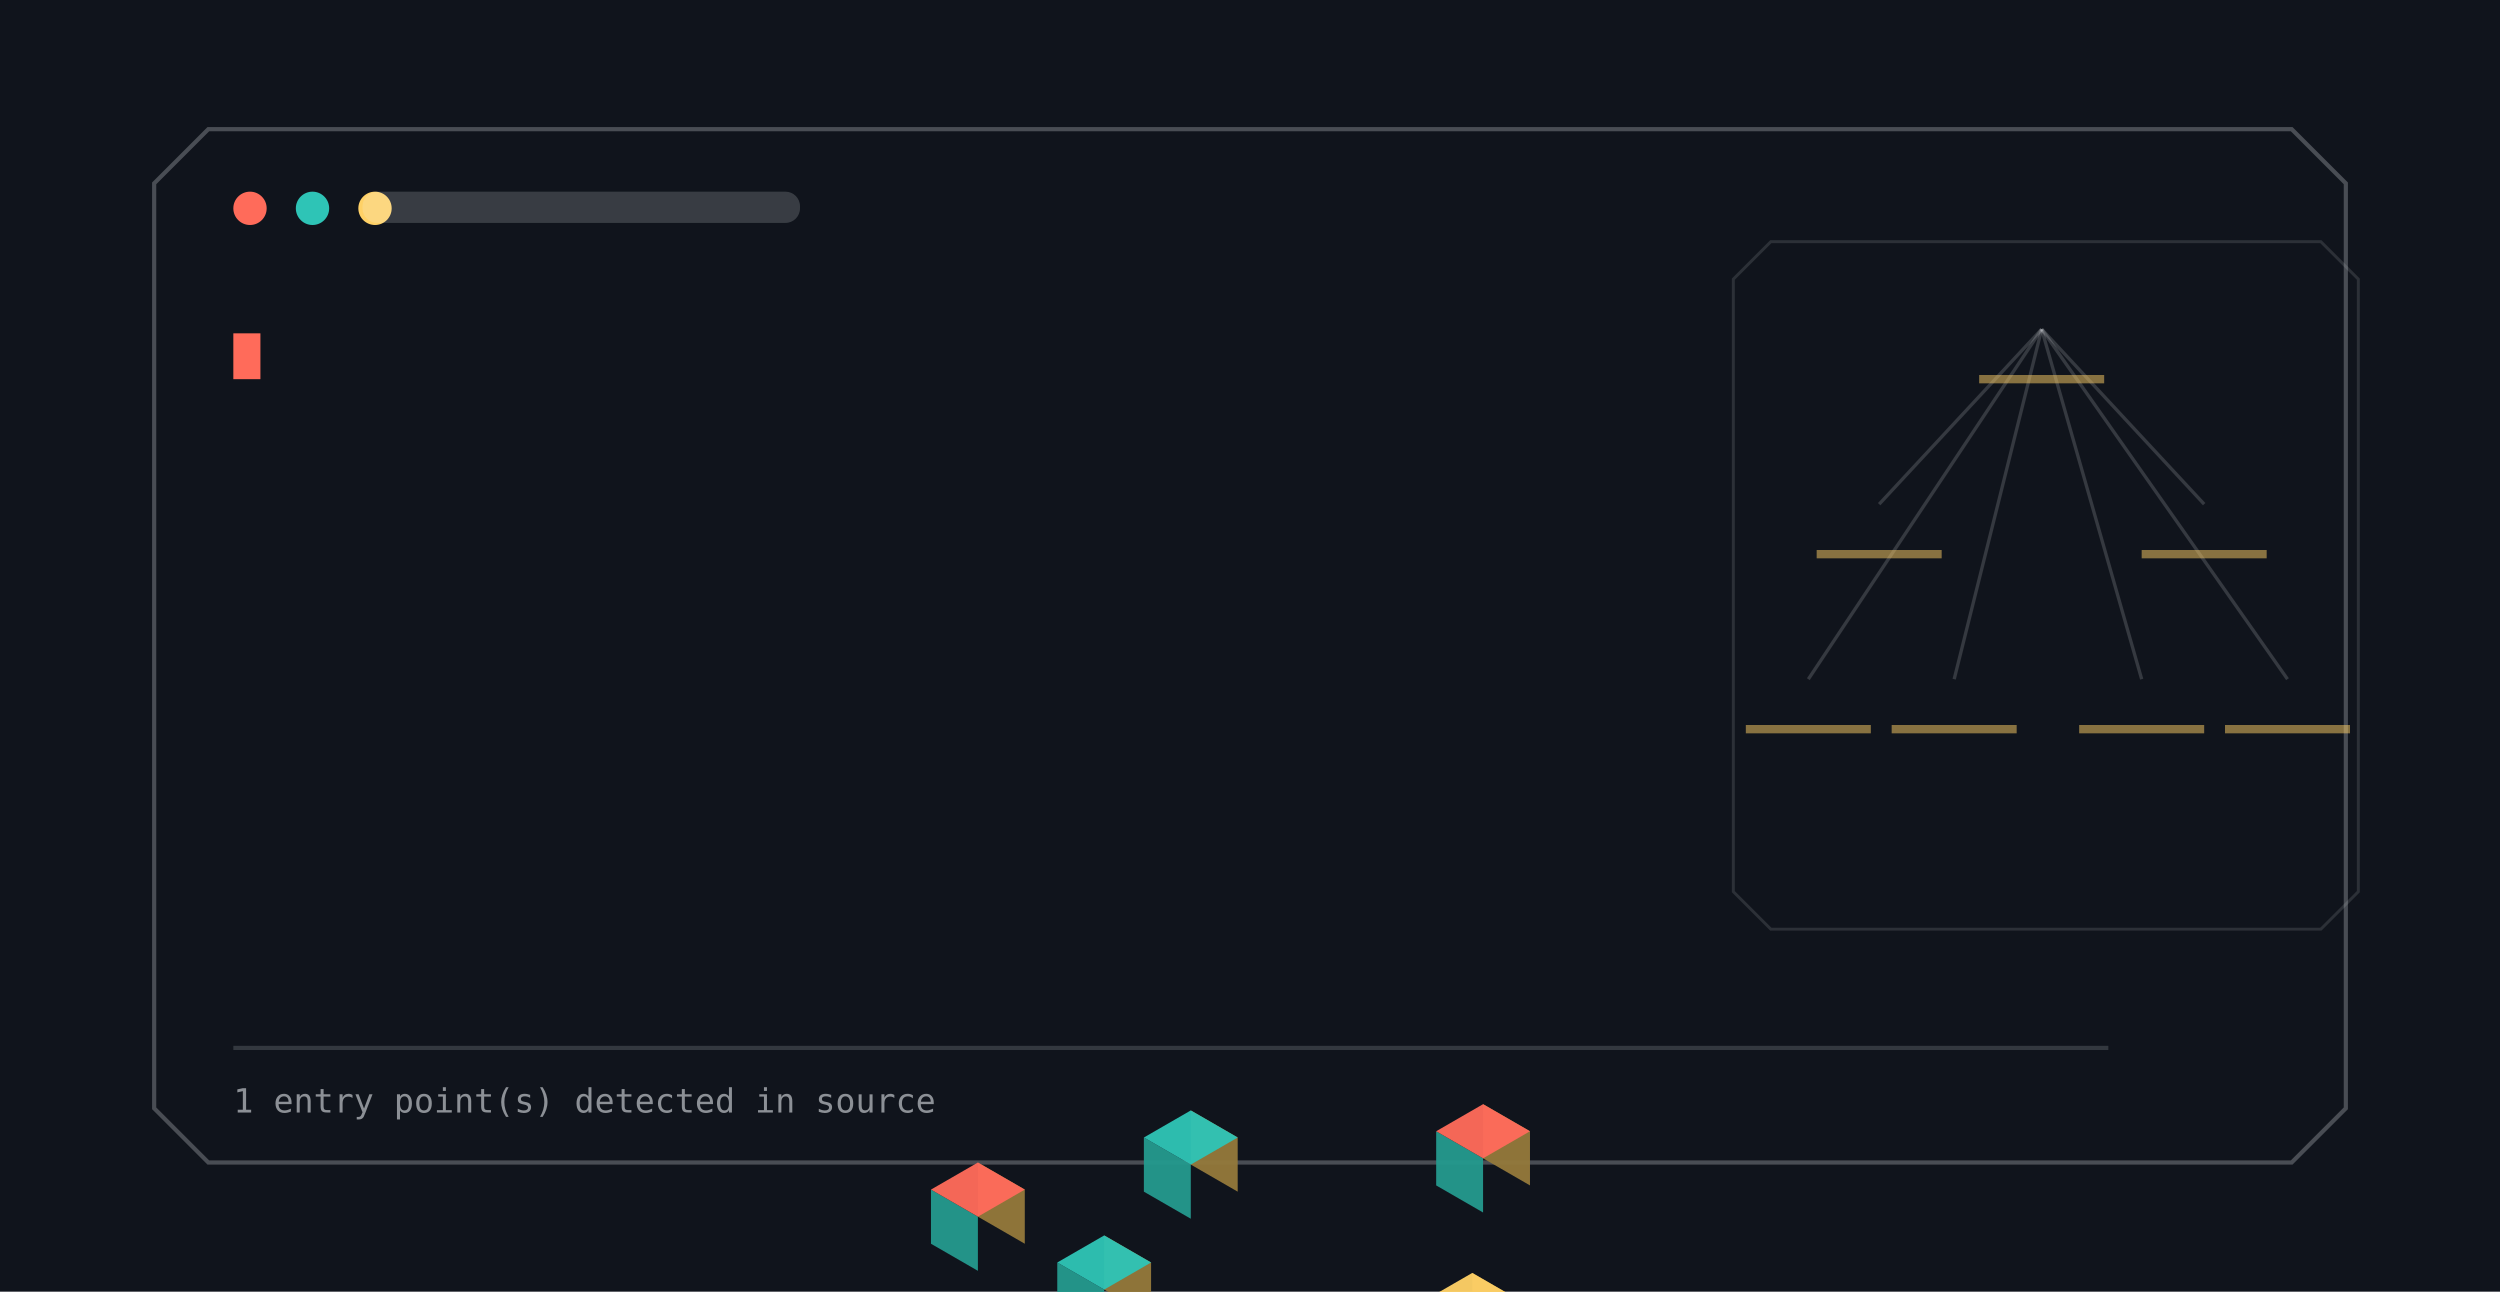
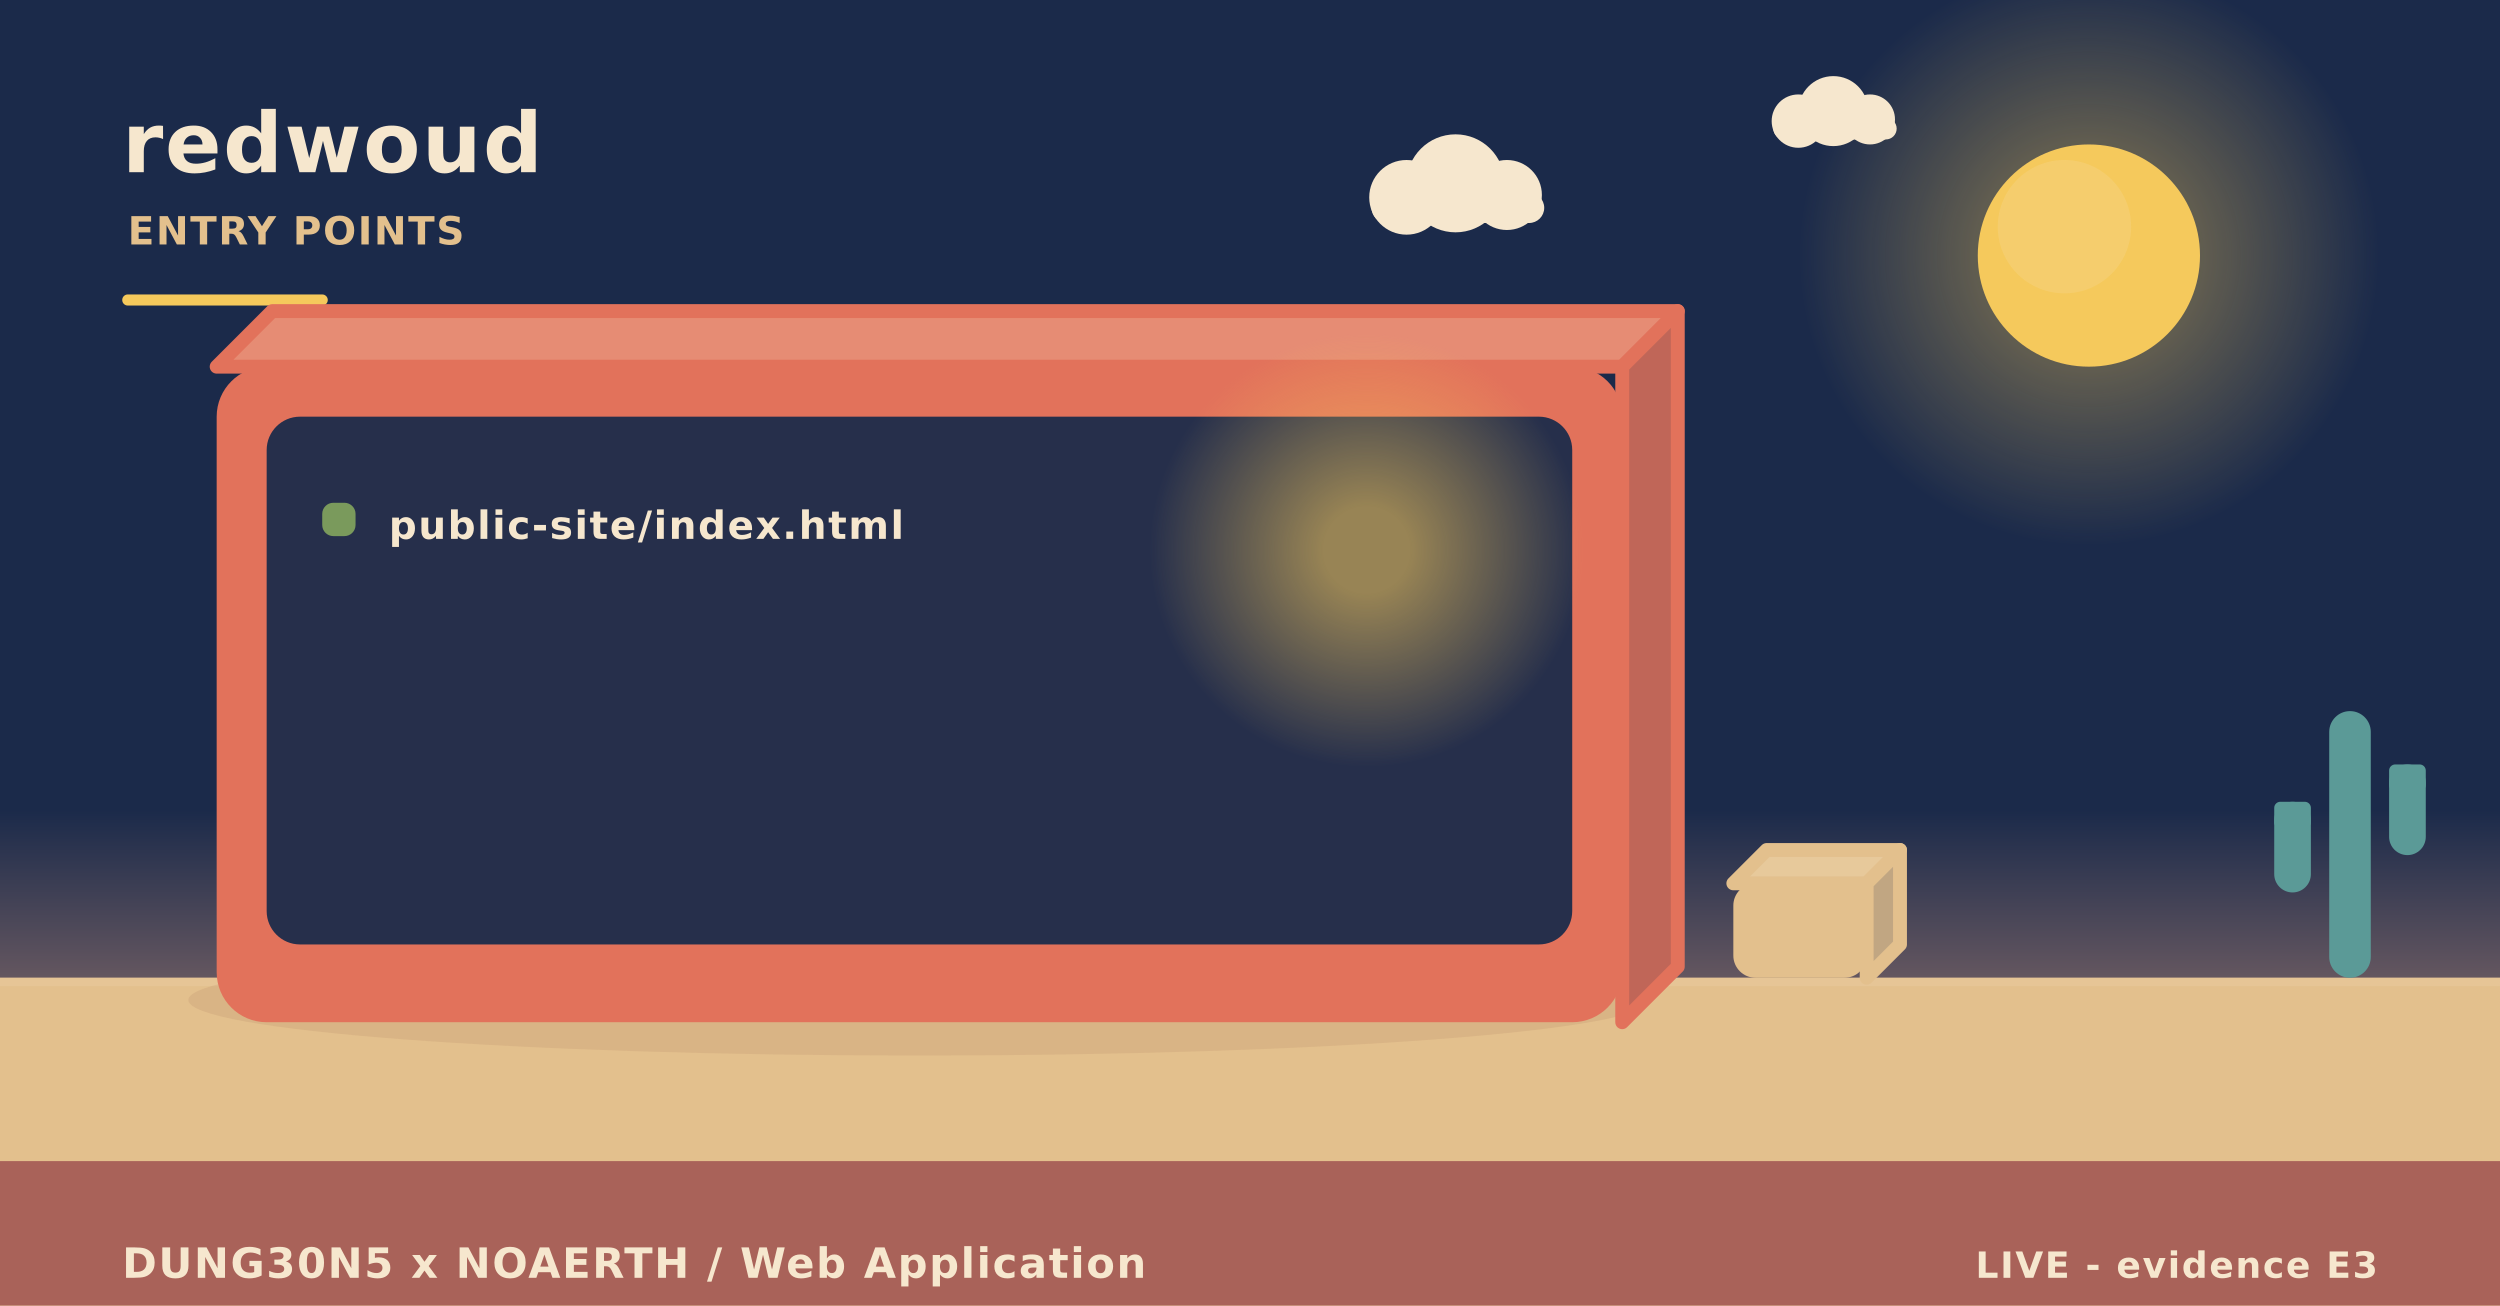
- <svg xmlns="http://www.w3.org/2000/svg" viewBox="0 0 1200 620" width="1200" height="620" role="img" aria-label="redwoud command surface">
-   <rect width="1200" height="620" fill="#10141c" />
-   <defs>
-     <linearGradient id="gt" x1="0" y1="0" x2="1" y2="1">
-       <stop offset="0%" stop-color="#ff6b5a" />
-       <stop offset="100%" stop-color="#2ec4b6" />
-     </linearGradient>
-   </defs>
-   <path d="M100.00,62.00 H1100.00 L1126.00,88.00 V532.00 L1100.00,558.00 H100.00 L74.00,532.00 V88.00 Z" fill="none" stroke="rgba(242,245,249,0.300)" stroke-width="2.00" opacity="0.85" />
-   <circle cx="120.00" cy="100.00" r="8.00" fill="#ff6b5a" opacity="1.00" />
-   <circle cx="150.00" cy="100.00" r="8.00" fill="#2ec4b6" opacity="1.00" />
-   <circle cx="180.00" cy="100.00" r="8.00" fill="#ffd166" opacity="1.00" />
-   <rect x="174.00" y="92.00" width="210.00" height="15.00" rx="7.00" fill="rgba(242,245,249,0.180)" opacity="1.00" />
-   <text x="112" y="148" font-family="ui-monospace,SFMono-Regular,Menlo,monospace" font-size="21" fill="rgba(242,245,249,0.800)" opacity="0">public-site/index.html<animate attributeName="opacity" values="0;1;1;0" dur="1.5s" begin="0.0s" repeatCount="indefinite" />
-   </text>
-   <rect x="112" y="160" width="13" height="22" fill="#ff6b5a">
-     <animate attributeName="opacity" values="1;0;1" dur="1.05s" begin="0s" repeatCount="indefinite" />
-   </rect>
-   <path d="M850.00,116.00 H1114.00 L1132.00,134.00 V428.00 L1114.00,446.00 H850.00 L832.00,428.00 V134.00 Z" fill="none" stroke="rgba(242,245,249,0.180)" stroke-width="1.40" opacity="0.70" />
-   <line x1="980.00" y1="158.00" x2="902.00" y2="242.00" stroke="rgba(242,245,249,0.300)" stroke-width="1.60" opacity="0.55" />
-   <line x1="980.00" y1="158.00" x2="1058.00" y2="242.00" stroke="rgba(242,245,249,0.300)" stroke-width="1.60" opacity="0.55" />
-   <line x1="980.00" y1="158.00" x2="868.00" y2="326.00" stroke="rgba(242,245,249,0.300)" stroke-width="1.60" opacity="0.55" />
-   <line x1="980.00" y1="158.00" x2="938.00" y2="326.00" stroke="rgba(242,245,249,0.300)" stroke-width="1.60" opacity="0.55" />
-   <line x1="980.00" y1="158.00" x2="1028.00" y2="326.00" stroke="rgba(242,245,249,0.300)" stroke-width="1.60" opacity="0.55" />
-   <line x1="980.00" y1="158.00" x2="1098.00" y2="326.00" stroke="rgba(242,245,249,0.300)" stroke-width="1.60" opacity="0.55" />
-   <polygon points="711.87,556.00 734.39,569.00 734.39,543.00 711.87,530.00" fill="#94793b" opacity="0.95" />
-   <polygon points="689.36,569.00 711.87,582.00 711.87,556.00 689.36,543.00" fill="#24998e" opacity="0.95" />
-   <polygon points="711.87,530.00 734.39,543.00 711.87,556.00 689.36,543.00" fill="#ff6b5a" opacity="0.95" />
+ <svg xmlns="http://www.w3.org/2000/svg" width="900" height="470" viewBox="0 0 900 470" role="img" aria-label="redwoud - how it is operated">
+   <linearGradient id="skyt" x1="0" y1="0" x2="0" y2="1">
+     <stop offset="0" stop-color="#1b2a4a" />
+     <stop offset="0.62" stop-color="#1b2a4a" />
+     <stop offset="1" stop-color="#f3ad8a" />
+   </linearGradient>
+   <rect width="900" height="470" fill="url(#skyt)" />
+   <radialGradient id="sunt">
+     <stop offset="0.35" stop-color="#f5c95c" stop-opacity="0.34" />
+     <stop offset="1" stop-color="#f5c95c" stop-opacity="0" />
+   </radialGradient>
+   <circle cx="752" cy="92" r="104" fill="url(#sunt)" />
+   <circle cx="752" cy="92" r="40" fill="#f5c95c" />
+   <circle cx="743.2" cy="81.6" r="24" fill="#f5d27e" opacity="0.5" />
  <g>
-     <rect x="950.00" y="180.00" width="60.00" height="4.00" rx="0.00" fill="rgba(255,209,102,0.500)" opacity="1.00" />
-     <animate attributeName="opacity" values="0.25;1.0;0.25" dur="11.0s" begin="0.0s" repeatCount="indefinite" />
+     <circle cx="524" cy="66" r="17.64" fill="#f6e7ce" />
+     <circle cx="506.36" cy="71.04" r="13.44" fill="#f6e7ce" />
+     <circle cx="542.48" cy="70.2" r="12.6" fill="#f6e7ce" />
+     <rect x="493.76" y="69.36" width="62.16" height="10.92" rx="5.46" fill="#f6e7ce" />
+     <animateTransform attributeName="transform" type="translate" values="0 0;24 0;0 0" dur="36s" begin="0s" repeatCount="indefinite" />
  </g>
-   <polygon points="571.58,559.00 594.09,572.00 594.09,546.00 571.58,533.00" fill="#94793b" opacity="0.95" />
-   <polygon points="549.06,572.00 571.58,585.00 571.58,559.00 549.06,546.00" fill="#24998e" opacity="0.95" />
-   <polygon points="571.58,533.00 594.09,546.00 571.58,559.00 549.06,546.00" fill="#2ec4b6" opacity="0.95" />
  <g>
-     <rect x="872.00" y="264.00" width="60.00" height="4.00" rx="0.00" fill="rgba(255,209,102,0.500)" opacity="1.00" />
-     <animate attributeName="opacity" values="0.25;1.0;0.25" dur="11.0s" begin="0.4s" repeatCount="indefinite" />
+     <circle cx="660" cy="40" r="12.6" fill="#f6e7ce" />
+     <circle cx="647.4" cy="43.6" r="9.6" fill="#f6e7ce" />
+     <circle cx="673.2" cy="43" r="9" fill="#f6e7ce" />
+     <rect x="638.4" y="42.4" width="44.4" height="7.8" rx="3.9" fill="#f6e7ce" />
+     <animateTransform attributeName="transform" type="translate" values="0 0;-18 0;0 0" dur="46s" begin="3s" repeatCount="indefinite" />
  </g>
-   <polygon points="706.68,637.00 729.19,650.00 729.19,624.00 706.68,611.00" fill="#94793b" opacity="0.95" />
-   <polygon points="684.16,650.00 706.68,663.00 706.68,637.00 684.16,624.00" fill="#24998e" opacity="0.95" />
-   <polygon points="706.68,611.00 729.19,624.00 706.68,637.00 684.16,624.00" fill="#ffd166" opacity="0.95" />
+   <rect x="0" y="352" width="900" height="118" fill="#e3c08d" />
+   <rect x="0" y="352" width="900" height="3" fill="#e6c596" />
+   <text x="44" y="62" font-family="Verdana,DejaVu Sans,sans-serif" font-size="30" font-weight="700" letter-spacing="0.6" fill="#f6e7ce" text-anchor="start">redwoud</text>
+   <text x="46" y="88" font-family="Verdana,DejaVu Sans,sans-serif" font-size="14" font-weight="700" letter-spacing="0.6" fill="#e3c08d" text-anchor="start">ENTRY POINTS</text>
+   <rect x="44" y="106" width="74" height="4" rx="2" fill="#f5c95c" />
+   <ellipse cx="331" cy="360" rx="263.2" ry="20" fill="rgba(138,90,68,0.11)" />
+   <path d="M78,132 L584,132 L604,112 L98,112 Z" fill="#e68c74" stroke="#e2725b" stroke-width="5" stroke-linejoin="round" />
+   <path d="M584,132 L604,112 L604,348 L584,368 Z" fill="#c06658" stroke="#e2725b" stroke-width="5" stroke-linejoin="round" />
+   <rect x="78" y="132" width="506" height="236" rx="18" fill="#e2725b" />
+   <rect x="96" y="150" width="470" height="190" rx="12" fill="#1b2a4a" opacity="0.94" />
+   <radialGradient id="lamp10942">
+     <stop offset="0.2" stop-color="#f5c95c" stop-opacity="0.55" />
+     <stop offset="1" stop-color="#f5c95c" stop-opacity="0" />
+   </radialGradient>
+   <circle cx="492" cy="198" r="78" fill="url(#lamp10942)" />
+   <rect x="116" y="181" width="12" height="12" rx="4" fill="#7a9a5c" />
  <g>
-     <rect x="1028.00" y="264.00" width="60.00" height="4.00" rx="0.00" fill="rgba(255,209,102,0.500)" opacity="1.00" />
-     <animate attributeName="opacity" values="0.25;1.0;0.25" dur="11.0s" begin="0.8s" repeatCount="indefinite" />
+     <text x="140" y="194" font-family="Verdana,DejaVu Sans,sans-serif" font-size="14" font-weight="700" letter-spacing="0.6" fill="#f6e7ce" text-anchor="start">public-site/index.html</text>
+     <animateTransform attributeName="transform" type="translate" values="0 10;0 0" dur="0.7s" begin="0.4s" fill="freeze" />
  </g>
-   <polygon points="469.39,584.00 491.90,597.00 491.90,571.00 469.39,558.00" fill="#94793b" opacity="0.95" />
-   <polygon points="446.87,597.00 469.39,610.00 469.39,584.00 446.87,571.00" fill="#24998e" opacity="0.95" />
-   <polygon points="469.39,558.00 491.90,571.00 469.39,584.00 446.87,571.00" fill="#ff6b5a" opacity="0.95" />
-   <g>
-     <rect x="838.00" y="348.00" width="60.00" height="4.00" rx="0.00" fill="rgba(255,209,102,0.500)" opacity="1.00" />
-     <animate attributeName="opacity" values="0.25;1.0;0.25" dur="11.0s" begin="1.2s" repeatCount="indefinite" />
-   </g>
-   <polygon points="530.01,619.00 552.52,632.00 552.52,606.00 530.01,593.00" fill="#94793b" opacity="0.95" />
-   <polygon points="507.49,632.00 530.01,645.00 530.01,619.00 507.49,606.00" fill="#24998e" opacity="0.95" />
-   <polygon points="530.01,593.00 552.52,606.00 530.01,619.00 507.49,606.00" fill="#2ec4b6" opacity="0.95" />
-   <g>
-     <rect x="908.00" y="348.00" width="60.00" height="4.00" rx="0.00" fill="rgba(255,209,102,0.500)" opacity="1.00" />
-     <animate attributeName="opacity" values="0.25;1.0;0.25" dur="11.0s" begin="1.6s" repeatCount="indefinite" />
-   </g>
-   <polygon points="607.95,664.00 630.47,677.00 630.47,651.00 607.95,638.00" fill="#94793b" opacity="0.95" />
-   <polygon points="585.43,677.00 607.95,690.00 607.95,664.00 585.43,651.00" fill="#24998e" opacity="0.95" />
-   <polygon points="607.95,638.00 630.47,651.00 607.95,664.00 585.43,651.00" fill="#ffd166" opacity="0.95" />
-   <g>
-     <rect x="998.00" y="348.00" width="60.00" height="4.00" rx="0.00" fill="rgba(255,209,102,0.500)" opacity="1.00" />
-     <animate attributeName="opacity" values="0.25;1.0;0.25" dur="11.0s" begin="2.0s" repeatCount="indefinite" />
-   </g>
-   <polygon points="668.57,699.00 691.09,712.00 691.09,686.00 668.57,673.00" fill="#94793b" opacity="0.95" />
-   <polygon points="646.05,712.00 668.57,725.00 668.57,699.00 646.05,686.00" fill="#24998e" opacity="0.95" />
-   <polygon points="668.57,673.00 691.09,686.00 668.57,699.00 646.05,686.00" fill="#ff6b5a" opacity="0.95" />
-   <g>
-     <rect x="1068.00" y="348.00" width="60.00" height="4.00" rx="0.00" fill="rgba(255,209,102,0.500)" opacity="1.00" />
-     <animate attributeName="opacity" values="0.25;1.0;0.25" dur="11.0s" begin="2.4s" repeatCount="indefinite" />
-   </g>
-   <rect x="112.00" y="502.00" width="900.00" height="2.00" rx="0.00" fill="rgba(242,245,249,0.160)" opacity="1.00" />
-   <text x="112" y="534" font-family="ui-monospace,Menlo,monospace" font-size="16" fill="rgba(242,245,249,0.550)">1 entry point(s) detected in source</text>
+   <path d="M624,318 L672,318 L684,306 L636,306 Z" fill="#e7c99b" stroke="#e3c08d" stroke-width="5" stroke-linejoin="round" />
+   <path d="M672,318 L684,306 L684,340 L672,352 Z" fill="#c1a682" stroke="#e3c08d" stroke-width="5" stroke-linejoin="round" />
+   <rect x="624" y="318" width="48" height="34" rx="8" fill="#e3c08d" />
+   <rect x="838.52" y="256" width="14.96" height="96" rx="7.48" fill="#5b9a97" />
+   <rect x="818.72" y="288.64" width="13.2" height="32.64" rx="6.6" fill="#5b9a97" />
+   <rect x="818.72" y="288.64" width="13.2" height="9.6" rx="2.2" fill="#5b9a97" />
+   <rect x="860.08" y="275.2" width="13.2" height="32.64" rx="6.6" fill="#5b9a97" />
+   <rect x="860.08" y="275.2" width="13.2" height="9.6" rx="2.2" fill="#5b9a97" />
+   <rect x="0" y="418" width="900" height="52" rx="0" fill="#a65c56" opacity="0.94" />
+   <text x="44" y="460" font-family="Verdana,DejaVu Sans,sans-serif" font-size="15" font-weight="700" letter-spacing="0.6" fill="#f6e7ce" text-anchor="start">DUNG30N5 x NOAERTH  /  Web Application</text>
+   <text x="856" y="460" font-family="Verdana,DejaVu Sans,sans-serif" font-size="13" font-weight="700" letter-spacing="0.6" fill="#f6e7ce" text-anchor="end">LIVE  -  evidence E3</text>
</svg>
